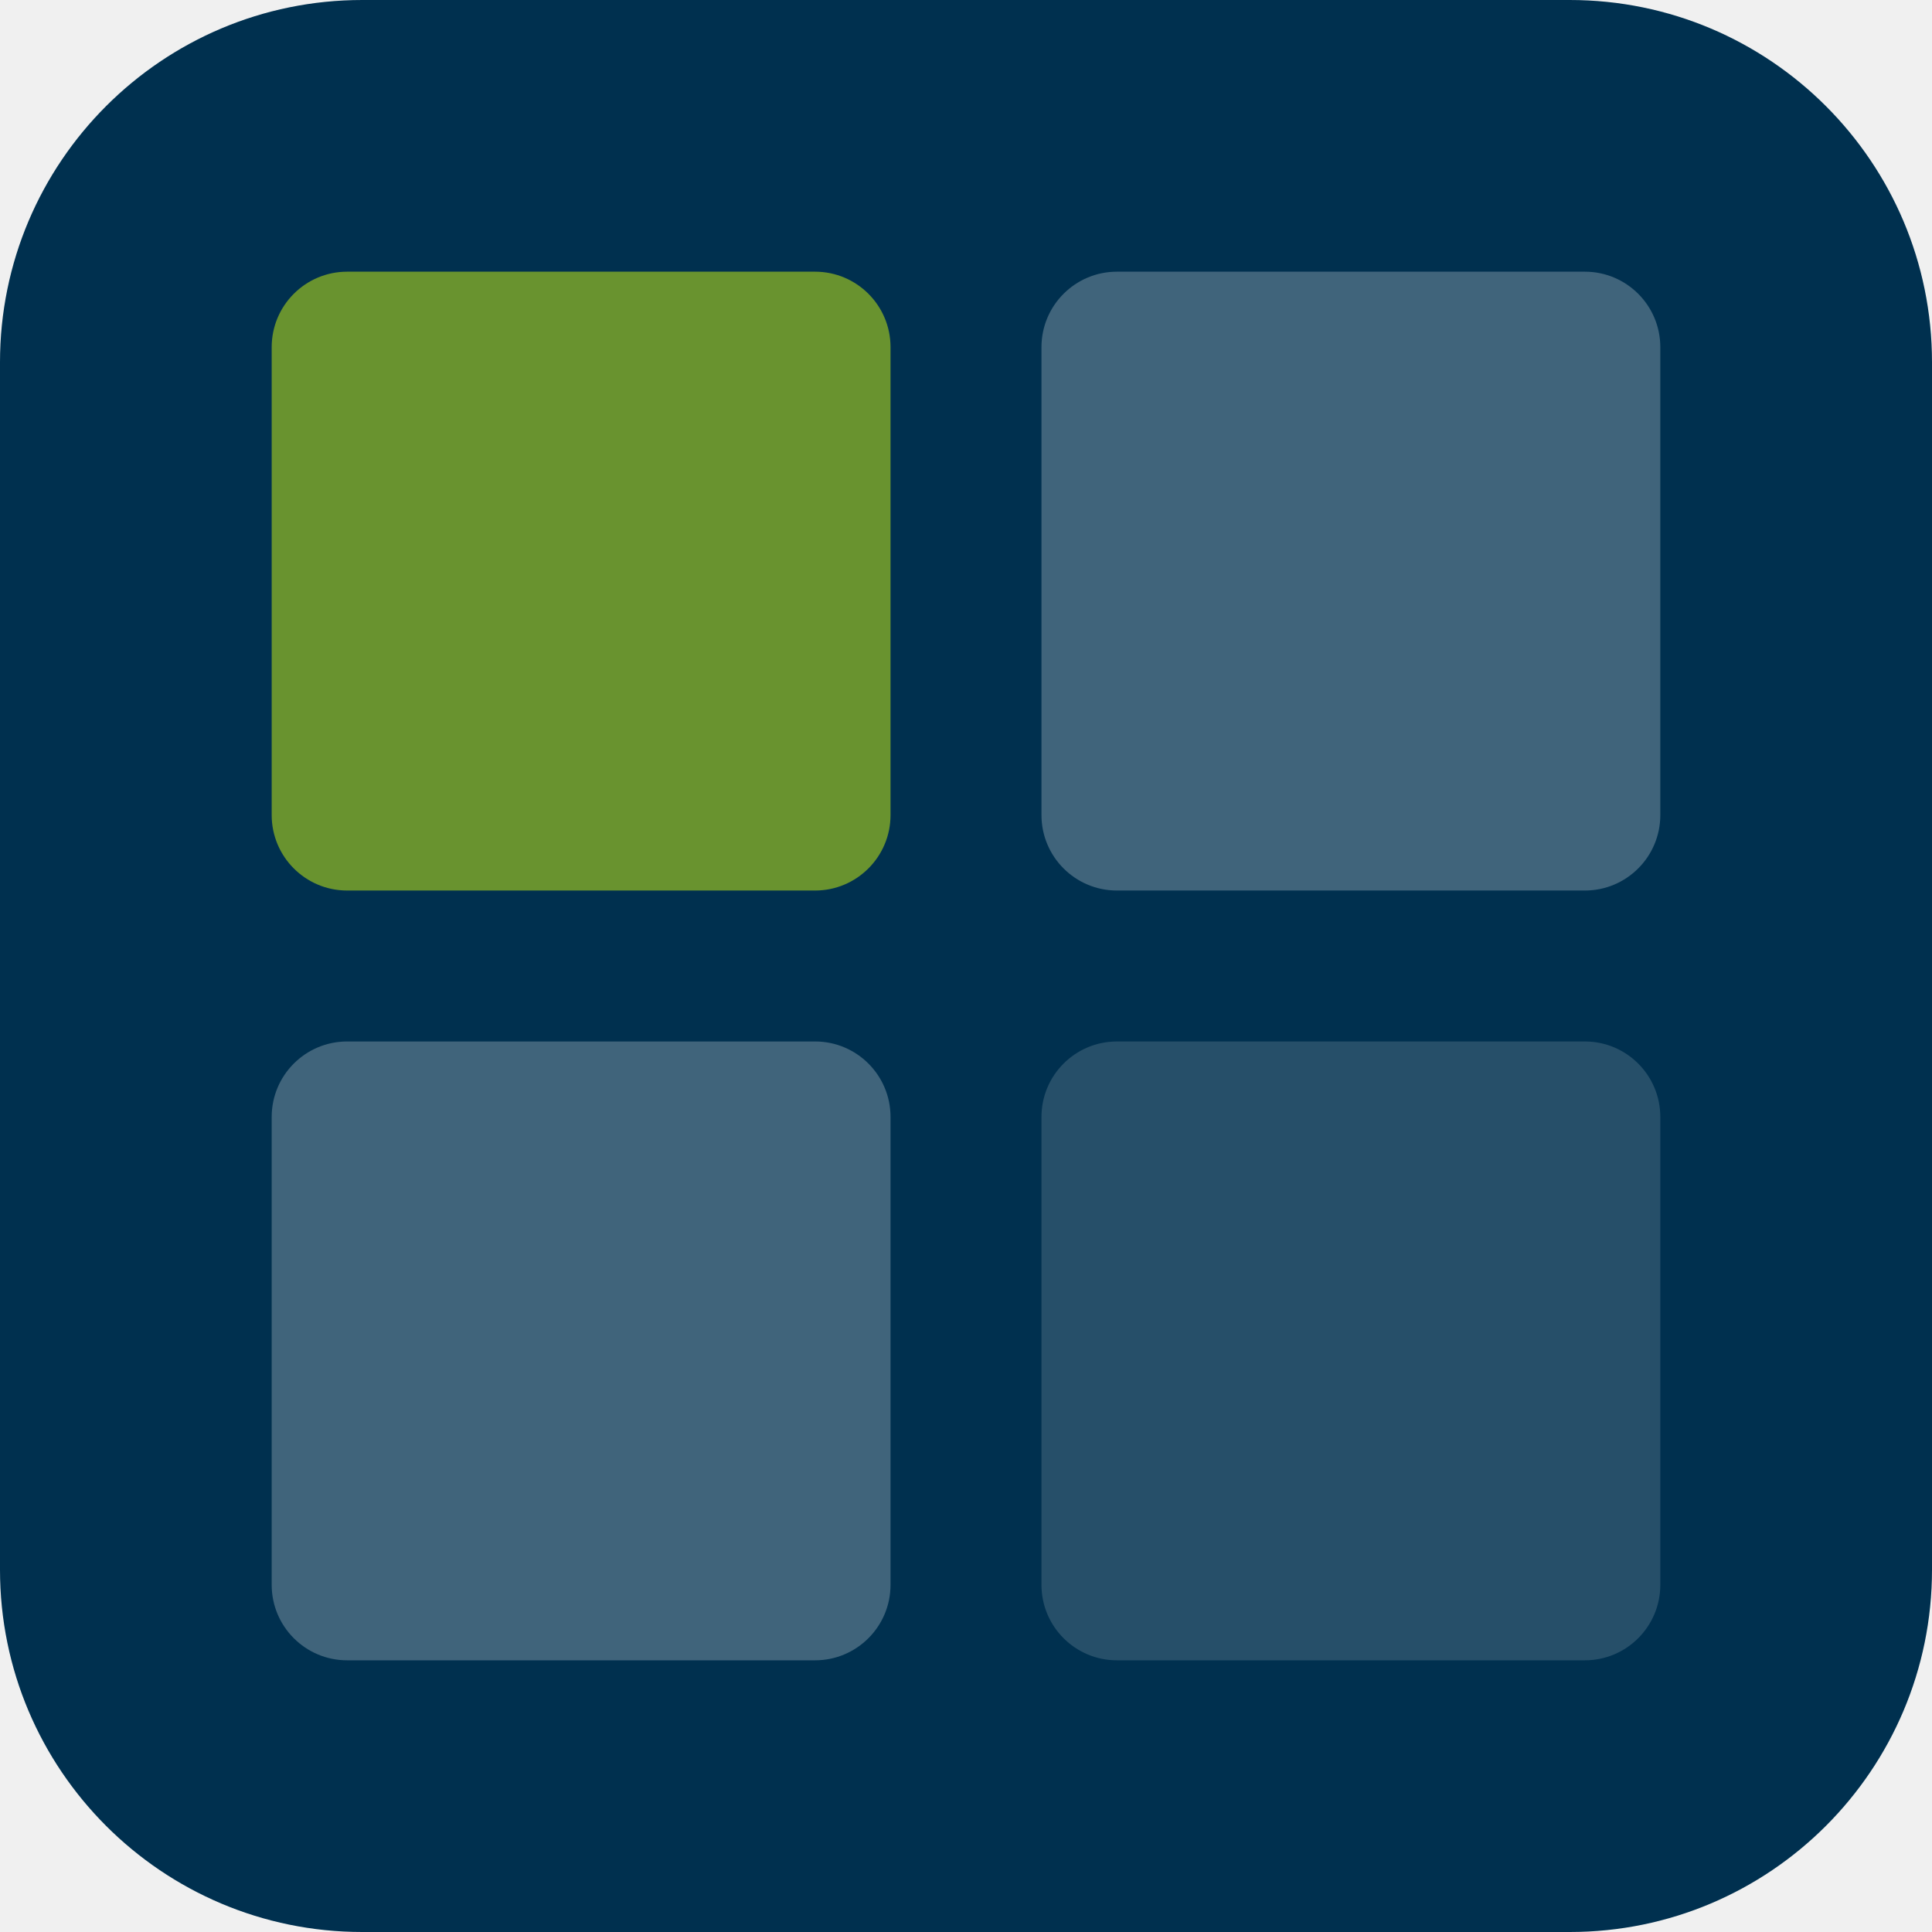
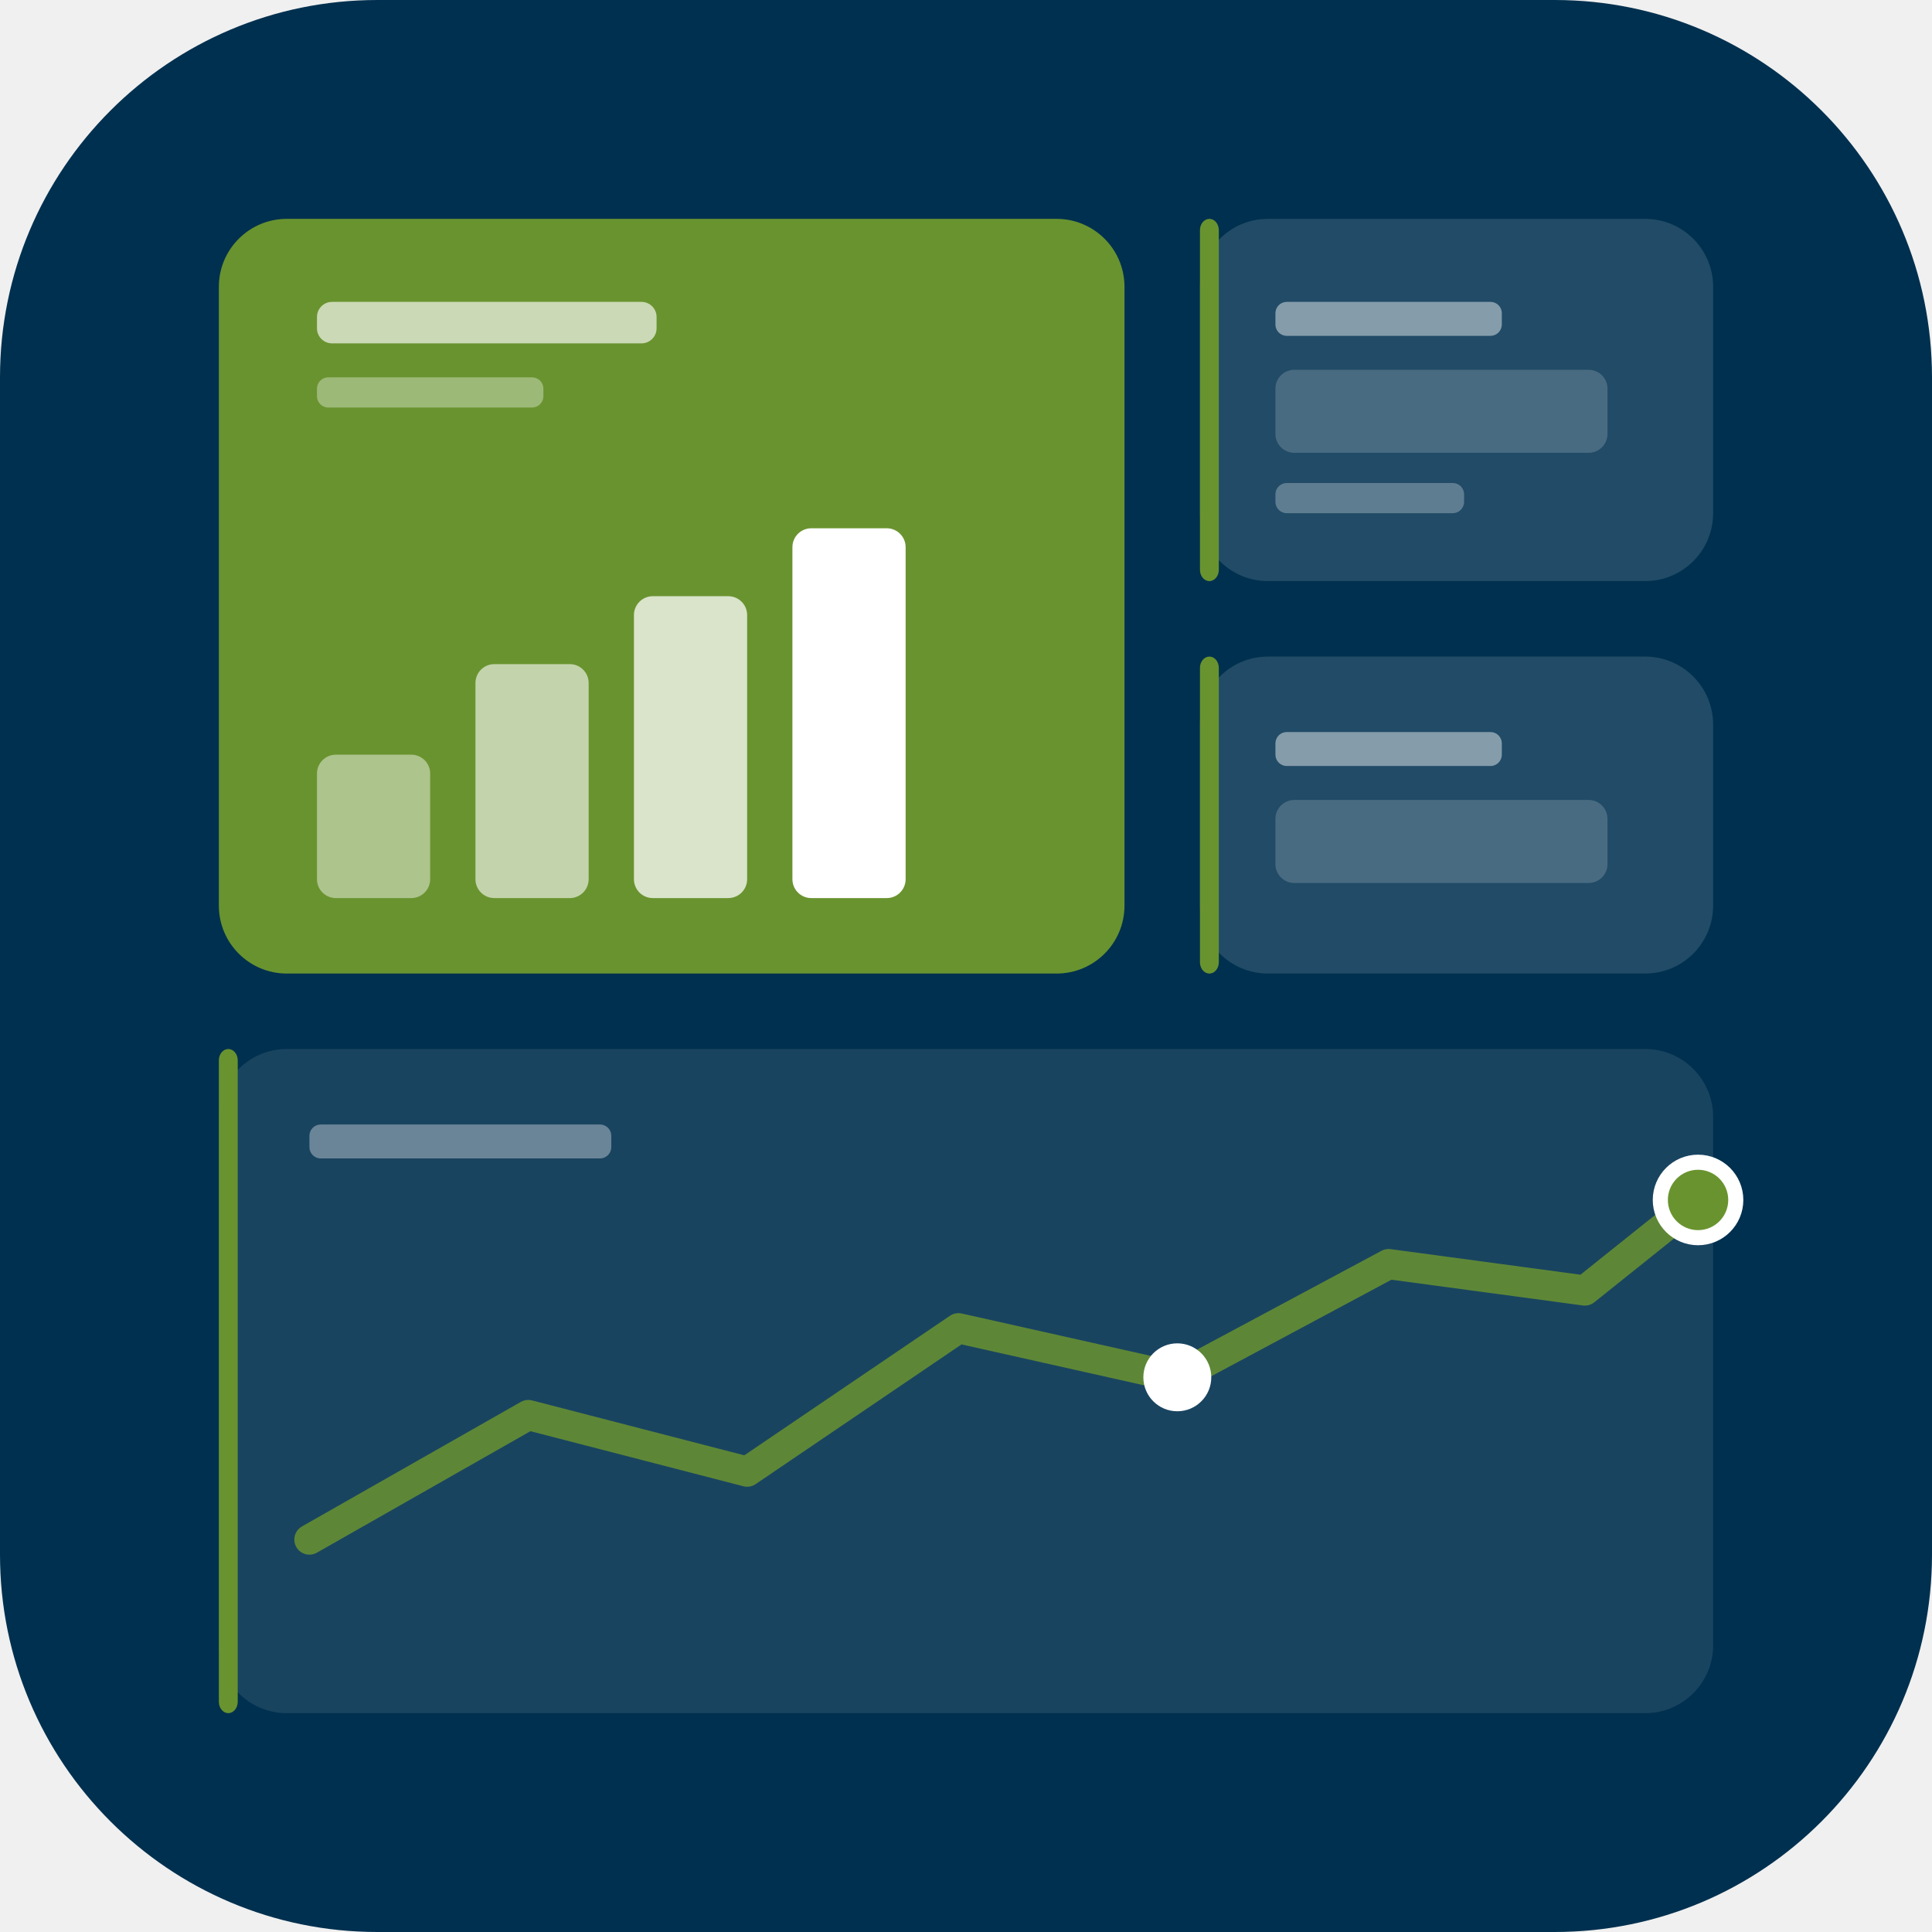
<svg xmlns="http://www.w3.org/2000/svg" viewBox="0 0 512 512">
-   <rect width="512" height="512" rx="96" fill="#00304F" />
-   <rect x="72" y="72" width="164" height="164" rx="20" fill="#69932F" />
-   <rect x="276" y="72" width="164" height="164" rx="20" fill="white" opacity="0.25" />
-   <rect x="72" y="276" width="164" height="164" rx="20" fill="white" opacity="0.25" />
-   <rect x="276" y="276" width="164" height="164" rx="20" fill="white" opacity="0.15" />
+   <rect width="512" height="512" rx="100" fill="#00304F" />
+   <rect x="58" y="58" width="240" height="200" rx="18" fill="#69932F" />
+   <rect x="84" y="200" width="30" height="38" rx="5" fill="rgba(255,255,255,0.45)" />
+   <rect x="126" y="176" width="30" height="62" rx="5" fill="rgba(255,255,255,0.6)" />
+   <rect x="168" y="158" width="30" height="80" rx="5" fill="rgba(255,255,255,0.75)" />
+   <rect x="210" y="140" width="30" height="98" rx="5" fill="white" />
+   <rect x="84" y="80" width="90" height="11" rx="4" fill="rgba(255,255,255,0.65)" />
+   <rect x="84" y="100" width="60" height="8" rx="3" fill="rgba(255,255,255,0.35)" />
+   <rect x="318" y="58" width="136" height="96" rx="18" fill="rgba(255,255,255,0.13)" />
+   <rect x="318" y="58" width="5" height="96" rx="3" fill="#69932F" />
+   <rect x="338" y="80" width="60" height="9" rx="3" fill="rgba(255,255,255,0.45)" />
+   <rect x="338" y="98" width="88" height="22" rx="5" fill="rgba(255,255,255,0.18)" />
+   <rect x="338" y="128" width="50" height="8" rx="3" fill="rgba(255,255,255,0.28)" />
+   <rect x="318" y="174" width="136" height="84" rx="18" fill="rgba(255,255,255,0.13)" />
+   <rect x="318" y="174" width="5" height="84" rx="3" fill="#69932F" />
+   <rect x="338" y="194" width="60" height="9" rx="3" fill="rgba(255,255,255,0.45)" />
+   <rect x="338" y="212" width="88" height="22" rx="5" fill="rgba(255,255,255,0.18)" />
+   <rect x="58" y="278" width="396" height="176" rx="18" fill="rgba(255,255,255,0.1)" />
+   <rect x="58" y="278" width="5" height="176" rx="3" fill="#69932F" />
+   <rect x="82" y="298" width="80" height="9" rx="3" fill="rgba(255,255,255,0.35)" />
+   <polyline points="82,408 140,375 198,390 254,352 312,365 368,335 420,342 450,318" fill="none" stroke="#69932F" stroke-width="8" stroke-linecap="round" stroke-linejoin="round" opacity="0.85" />
+   <circle cx="312" cy="365" r="9" fill="white" />
+   <circle cx="450" cy="318" r="10" fill="#69932F" stroke="white" stroke-width="4" />
</svg>
